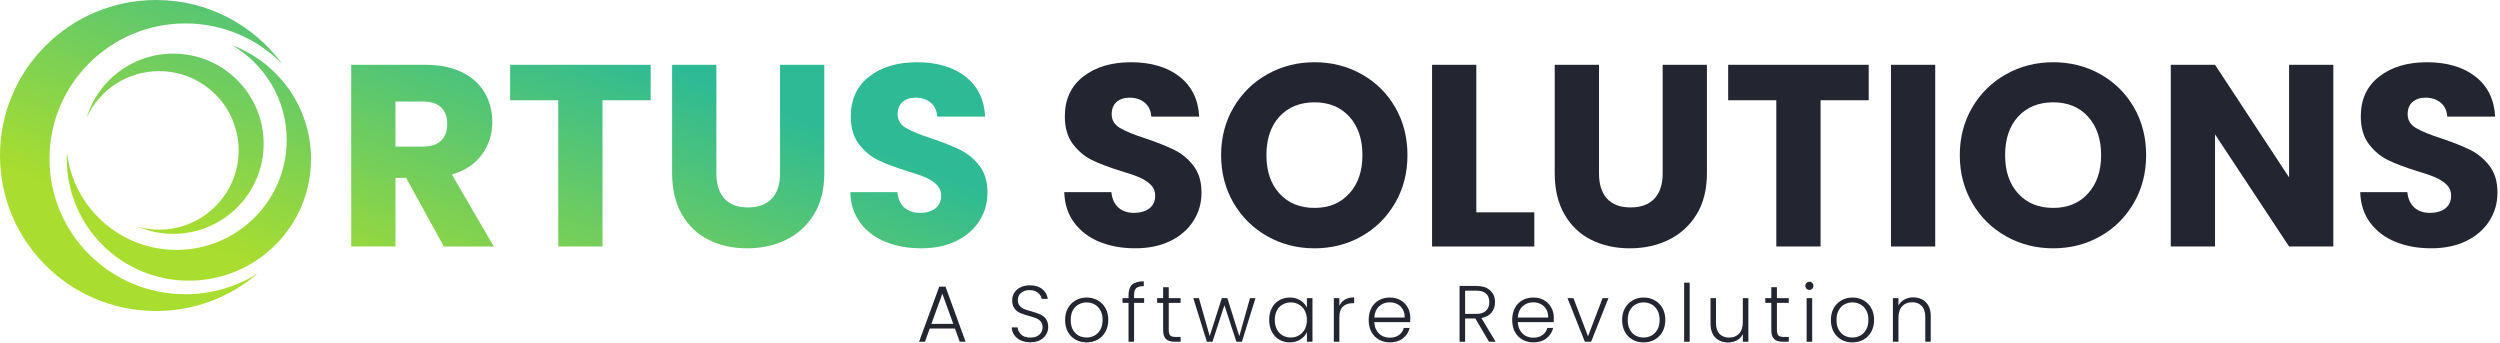
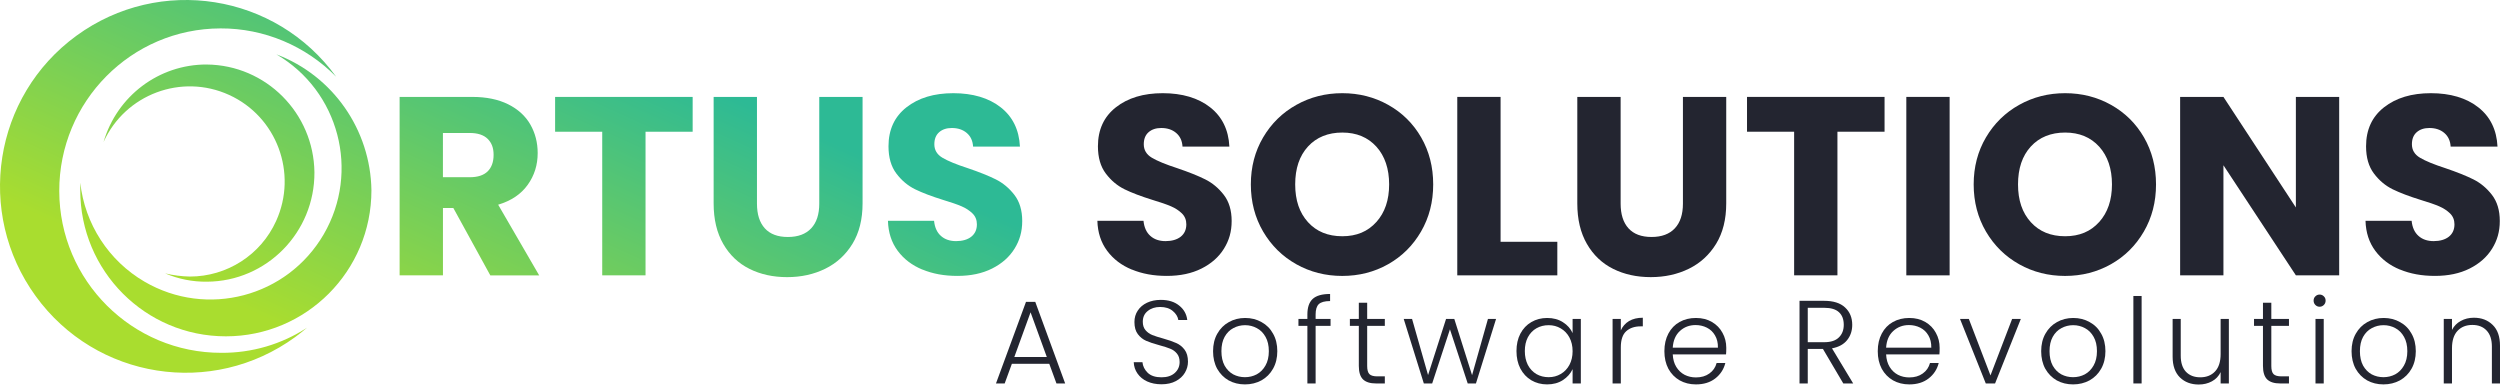
- <svg xmlns="http://www.w3.org/2000/svg" width="730" height="100" viewBox="0 0 730 100" fill="none">
-   <path d="M54.127 85.915C32.213 85.915 14.449 68.216 14.449 46.38C14.449 24.545 32.213 6.845 54.127 6.845C65.18 6.845 75.171 11.35 82.366 18.618C74.078 7.335 60.69 0 45.578 0C20.406 0 0 20.328 0 45.408C0 70.488 20.406 90.816 45.573 90.816C56.928 90.816 67.307 86.667 75.293 79.817C69.163 83.679 61.91 85.92 54.127 85.92" fill="url(#paint0_linear_751_3086)" />
-   <path d="M67.768 13.198C77.307 18.765 83.721 29.079 83.721 40.888C83.721 58.601 69.308 72.957 51.535 72.962C34.995 72.962 21.377 60.532 19.562 44.538C19.53 45.168 19.508 45.798 19.508 46.433C19.508 66.054 35.474 81.958 55.162 81.958C74.85 81.958 90.817 66.049 90.817 46.433C90.817 31.235 81.237 18.274 67.768 13.198Z" fill="url(#paint1_linear_751_3086)" />
-   <path d="M50.578 15.655C38.614 15.655 28.51 23.585 25.262 34.457C28.889 26.393 37.015 20.776 46.459 20.776C59.286 20.776 69.683 31.136 69.683 43.917C69.683 56.698 59.286 67.058 46.459 67.058C44.363 67.058 42.331 66.774 40.398 66.257C43.528 67.562 46.969 68.282 50.578 68.286C65.167 68.286 76.987 56.5 76.987 41.968C76.987 27.432 65.162 15.655 50.578 15.655Z" fill="url(#paint2_linear_751_3086)" />
-   <path d="M129.611 71.972L118.578 51.942H115.482V71.972H102.551V18.922H124.246C128.429 18.922 131.992 19.655 134.942 21.113C137.892 22.579 140.092 24.58 141.558 27.125C143.016 29.67 143.749 32.508 143.749 35.63C143.749 39.158 142.757 42.307 140.765 45.076C138.772 47.845 135.839 49.812 131.957 50.967L144.198 71.981H129.611V71.972ZM115.473 42.798H123.487C125.859 42.798 127.627 42.221 128.818 41.065C129.999 39.909 130.595 38.27 130.595 36.148C130.595 34.026 129.999 32.542 128.818 31.386C127.636 30.23 125.859 29.644 123.487 29.644H115.473V42.798Z" fill="url(#paint3_linear_751_3086)" />
-   <path d="M189.994 18.922V29.273H175.933V71.972H163.011V29.273H148.951V18.922H189.994Z" fill="url(#paint4_linear_751_3086)" />
-   <path d="M209.187 18.922V50.666C209.187 53.84 209.972 56.281 211.533 57.998C213.095 59.714 215.389 60.568 218.408 60.568C221.427 60.568 223.748 59.714 225.361 57.998C226.974 56.281 227.776 53.84 227.776 50.666V18.922H240.698V50.588C240.698 55.324 239.689 59.326 237.679 62.604C235.661 65.882 232.952 68.349 229.553 70.014C226.155 71.679 222.359 72.507 218.175 72.507C213.992 72.507 210.248 71.687 206.953 70.048C203.649 68.409 201.044 65.942 199.129 62.639C197.214 59.335 196.256 55.324 196.256 50.579V18.922H209.187Z" fill="url(#paint5_linear_751_3086)" />
-   <path d="M258.546 70.618C255.475 69.358 253.016 67.495 251.179 65.028C249.342 62.561 248.367 59.585 248.272 56.108H262.031C262.229 58.075 262.91 59.576 264.075 60.603C265.231 61.638 266.749 62.155 268.612 62.155C270.475 62.155 272.037 61.715 273.15 60.836C274.254 59.956 274.814 58.731 274.814 57.169C274.814 55.858 274.374 54.78 273.495 53.917C272.615 53.063 271.528 52.356 270.243 51.804C268.957 51.252 267.129 50.622 264.765 49.915C261.34 48.854 258.546 47.802 256.372 46.741C254.207 45.68 252.343 44.118 250.782 42.057C249.221 39.995 248.436 37.295 248.436 33.965C248.436 29.031 250.221 25.158 253.801 22.363C257.381 19.569 262.039 18.171 267.784 18.171C273.529 18.171 278.342 19.569 281.914 22.363C285.494 25.158 287.409 29.049 287.659 34.043H273.676C273.572 32.326 272.943 30.981 271.787 29.997C270.631 29.014 269.138 28.522 267.327 28.522C265.766 28.522 264.506 28.936 263.549 29.773C262.591 30.61 262.117 31.8 262.117 33.362C262.117 35.078 262.919 36.407 264.532 37.364C266.145 38.322 268.664 39.357 272.089 40.461C275.513 41.617 278.299 42.73 280.439 43.791C282.578 44.852 284.433 46.387 285.994 48.397C287.555 50.415 288.34 53.003 288.34 56.178C288.34 59.352 287.572 61.948 286.037 64.415C284.502 66.882 282.267 68.849 279.352 70.307C276.427 71.773 272.977 72.498 269 72.498C265.024 72.498 261.642 71.868 258.571 70.609L258.546 70.618Z" fill="url(#paint6_linear_751_3086)" />
-   <path d="M321.042 70.618C317.971 69.359 315.512 67.496 313.675 65.029C311.838 62.562 310.863 59.586 310.768 56.109H324.527C324.725 58.076 325.407 59.577 326.571 60.604C327.727 61.639 329.245 62.156 331.108 62.156C332.972 62.156 334.533 61.716 335.646 60.837C336.75 59.957 337.311 58.732 337.311 57.17C337.311 55.859 336.871 54.781 335.991 53.918C335.111 53.064 334.024 52.357 332.739 51.805C331.453 51.253 329.625 50.623 327.261 49.916C323.837 48.855 321.042 47.803 318.868 46.742C316.703 45.681 314.84 44.119 313.278 42.057C311.717 39.996 310.932 37.296 310.932 33.966C310.932 29.032 312.718 25.159 316.297 22.364C319.877 19.569 324.535 18.172 330.28 18.172C336.025 18.172 340.839 19.569 344.41 22.364C347.99 25.159 349.905 29.049 350.155 34.044H336.172C336.068 32.327 335.439 30.982 334.283 29.998C333.127 29.015 331.635 28.523 329.823 28.523C328.262 28.523 327.002 28.937 326.045 29.774C325.087 30.611 324.613 31.801 324.613 33.362C324.613 35.079 325.415 36.407 327.028 37.365C328.641 38.322 331.16 39.358 334.585 40.462C338.009 41.618 340.796 42.73 342.935 43.791C345.074 44.852 346.929 46.388 348.49 48.398C350.051 50.416 350.836 53.004 350.836 56.178C350.836 59.353 350.069 61.949 348.533 64.416C346.998 66.883 344.764 68.85 341.848 70.308C338.924 71.774 335.473 72.499 331.497 72.499C327.52 72.499 324.139 71.869 321.068 70.61L321.042 70.618Z" fill="#232530" />
-   <path d="M370.133 69.031C365.975 66.711 362.68 63.476 360.23 59.318C357.789 55.16 356.564 50.485 356.564 45.301C356.564 40.117 357.789 35.45 360.23 31.318C362.671 27.186 365.975 23.96 370.133 21.648C374.291 19.328 378.863 18.172 383.849 18.172C388.834 18.172 393.406 19.328 397.564 21.648C401.722 23.969 405 27.195 407.389 31.318C409.779 35.45 410.978 40.108 410.978 45.301C410.978 50.494 409.77 55.16 407.346 59.318C404.922 63.476 401.653 66.711 397.521 69.031C393.389 71.352 388.826 72.508 383.84 72.508C378.854 72.508 374.282 71.352 370.124 69.031H370.133ZM394.019 56.48C396.563 53.66 397.832 49.933 397.832 45.292C397.832 40.651 396.555 36.865 394.019 34.07C391.474 31.275 388.084 29.878 383.849 29.878C379.613 29.878 376.154 31.266 373.609 34.035C371.065 36.804 369.797 40.565 369.797 45.292C369.797 50.019 371.065 53.72 373.609 56.515C376.154 59.31 379.57 60.707 383.849 60.707C388.127 60.707 391.465 59.301 394.019 56.472V56.48Z" fill="#232530" />
-   <path d="M431.085 62.001H448.018V71.981H418.163V18.922H431.085V62.001Z" fill="#232530" />
-   <path d="M466.909 18.922V50.666C466.909 53.84 467.694 56.281 469.256 57.998C470.817 59.715 473.111 60.569 476.131 60.569C479.15 60.569 481.47 59.715 483.083 57.998C484.696 56.281 485.499 53.84 485.499 50.666V18.922H498.42V50.588C498.42 55.324 497.411 59.326 495.401 62.604C493.383 65.882 490.674 68.349 487.276 70.014C483.877 71.679 480.081 72.507 475.898 72.507C471.714 72.507 467.97 71.688 464.675 70.049C461.371 68.41 458.766 65.943 456.851 62.639C454.936 59.335 453.979 55.324 453.979 50.58V18.922H466.901H466.909Z" fill="#232530" />
-   <path d="M545.666 18.922V29.273H531.605V71.972H518.683V29.273H504.623V18.922H545.666Z" fill="#232530" />
-   <path d="M565.083 18.922V71.981H552.161V18.922H565.083Z" fill="#232530" />
-   <path d="M585.829 69.031C581.671 66.711 578.376 63.476 575.926 59.318C573.485 55.16 572.26 50.485 572.26 45.301C572.26 40.117 573.485 35.45 575.926 31.318C578.367 27.186 581.671 23.96 585.829 21.648C589.987 19.328 594.559 18.172 599.544 18.172C604.53 18.172 609.102 19.328 613.26 21.648C617.418 23.969 620.696 27.195 623.085 31.318C625.474 35.45 626.673 40.108 626.673 45.301C626.673 50.494 625.466 55.16 623.042 59.318C620.618 63.476 617.349 66.711 613.217 69.031C609.085 71.352 604.522 72.508 599.536 72.508C594.55 72.508 589.978 71.352 585.82 69.031H585.829ZM609.715 56.48C612.259 53.66 613.527 49.933 613.527 45.292C613.527 40.651 612.251 36.865 609.715 34.07C607.17 31.275 603.78 29.878 599.544 29.878C595.309 29.878 591.85 31.266 589.305 34.035C586.761 36.804 585.492 40.565 585.492 45.292C585.492 50.019 586.761 53.72 589.305 56.515C591.85 59.31 595.266 60.707 599.544 60.707C603.823 60.707 607.161 59.301 609.715 56.472V56.48Z" fill="#232530" />
-   <path d="M681.329 71.972H668.407L646.79 39.245V71.972H633.868V18.922H646.79L668.407 51.796V18.922H681.329V71.981V71.972Z" fill="#232530" />
-   <path d="M699.46 70.618C696.39 69.359 693.931 67.496 692.094 65.029C690.256 62.562 689.282 59.586 689.187 56.109H702.945C703.144 58.076 703.825 59.577 704.99 60.604C706.146 61.639 707.664 62.156 709.527 62.156C711.39 62.156 712.952 61.716 714.064 60.837C715.169 59.957 715.729 58.732 715.729 57.17C715.729 55.859 715.289 54.781 714.41 53.918C713.53 53.064 712.443 52.357 711.157 51.805C709.872 51.253 708.043 50.623 705.68 49.916C702.255 48.855 699.46 47.803 697.287 46.742C695.122 45.681 693.258 44.119 691.697 42.057C690.136 39.996 689.351 37.296 689.351 33.966C689.351 29.032 691.136 25.159 694.716 22.364C698.296 19.569 702.954 18.172 708.699 18.172C714.444 18.172 719.257 19.569 722.829 22.364C726.408 25.159 728.323 29.049 728.574 34.044H714.591C714.487 32.327 713.857 30.982 712.702 29.998C711.546 29.015 710.053 28.523 708.242 28.523C706.68 28.523 705.421 28.937 704.464 29.774C703.506 30.611 703.032 31.801 703.032 33.362C703.032 35.079 703.834 36.407 705.447 37.365C707.06 38.322 709.579 39.358 713.003 40.462C716.428 41.618 719.214 42.73 721.354 43.791C723.493 44.852 725.347 46.388 726.909 48.398C728.47 50.416 729.255 53.004 729.255 56.178C729.255 59.353 728.487 61.949 726.952 64.416C725.416 66.883 723.182 68.85 720.267 70.308C717.342 71.774 713.892 72.499 709.915 72.499C705.939 72.499 702.557 71.869 699.486 70.61L699.46 70.618Z" fill="#232530" />
-   <path d="M278.836 95.922H271.487L270.078 99.792H268.367L274.261 83.706H276.086L281.956 99.792H280.246L278.836 95.922ZM278.351 94.57L275.162 85.758L271.973 94.57H278.351Z" fill="#232530" />
-   <path d="M300.878 99.955C299.815 99.955 298.875 99.769 298.058 99.395C297.257 99.022 296.625 98.502 296.163 97.834C295.701 97.165 295.455 96.419 295.424 95.596H297.134C297.211 96.388 297.558 97.088 298.174 97.694C298.79 98.284 299.691 98.58 300.878 98.58C301.972 98.58 302.834 98.3 303.466 97.74C304.113 97.165 304.437 96.443 304.437 95.572C304.437 94.873 304.26 94.314 303.905 93.894C303.551 93.459 303.112 93.14 302.588 92.938C302.064 92.721 301.34 92.487 300.416 92.239C299.337 91.943 298.482 91.656 297.85 91.376C297.219 91.096 296.679 90.661 296.233 90.071C295.786 89.48 295.562 88.68 295.562 87.669C295.562 86.83 295.778 86.084 296.21 85.431C296.641 84.763 297.249 84.243 298.035 83.87C298.821 83.497 299.722 83.31 300.739 83.31C302.234 83.31 303.435 83.683 304.344 84.429C305.269 85.16 305.8 86.108 305.939 87.273H304.183C304.075 86.605 303.713 86.014 303.096 85.501C302.48 84.973 301.648 84.709 300.6 84.709C299.63 84.709 298.821 84.973 298.174 85.501C297.527 86.014 297.203 86.722 297.203 87.623C297.203 88.307 297.38 88.858 297.735 89.278C298.089 89.698 298.528 90.016 299.052 90.234C299.591 90.451 300.315 90.684 301.224 90.933C302.272 91.228 303.119 91.524 303.767 91.819C304.414 92.099 304.961 92.534 305.407 93.124C305.854 93.715 306.078 94.508 306.078 95.502C306.078 96.264 305.877 96.987 305.477 97.67C305.076 98.354 304.483 98.906 303.697 99.326C302.911 99.745 301.972 99.955 300.878 99.955Z" fill="#232530" />
-   <path d="M317.269 99.978C316.083 99.978 315.012 99.714 314.057 99.186C313.117 98.642 312.37 97.88 311.815 96.901C311.276 95.906 311.006 94.749 311.006 93.428C311.006 92.107 311.283 90.957 311.838 89.977C312.393 88.983 313.148 88.221 314.103 87.693C315.058 87.149 316.129 86.877 317.315 86.877C318.502 86.877 319.572 87.149 320.527 87.693C321.498 88.221 322.253 88.983 322.792 89.977C323.347 90.957 323.624 92.107 323.624 93.428C323.624 94.733 323.347 95.883 322.792 96.878C322.238 97.872 321.475 98.642 320.504 99.186C319.534 99.714 318.455 99.978 317.269 99.978ZM317.269 98.556C318.101 98.556 318.871 98.37 319.58 97.997C320.289 97.608 320.859 97.033 321.29 96.272C321.737 95.495 321.96 94.547 321.96 93.428C321.96 92.309 321.745 91.368 321.313 90.607C320.882 89.83 320.312 89.255 319.603 88.882C318.894 88.493 318.124 88.299 317.292 88.299C316.46 88.299 315.69 88.493 314.981 88.882C314.272 89.255 313.702 89.83 313.271 90.607C312.855 91.368 312.647 92.309 312.647 93.428C312.647 94.547 312.855 95.495 313.271 96.272C313.702 97.033 314.265 97.608 314.958 97.997C315.667 98.37 316.437 98.556 317.269 98.556Z" fill="#232530" />
-   <path d="M334.084 88.439H331.149V99.792H329.531V88.439H327.775V87.063H329.531V86.177C329.531 84.794 329.878 83.776 330.571 83.124C331.28 82.471 332.42 82.144 333.991 82.144V83.543C332.944 83.543 332.204 83.745 331.773 84.149C331.357 84.553 331.149 85.23 331.149 86.177V87.063H334.084V88.439Z" fill="#232530" />
-   <path d="M341.276 88.439V96.342C341.276 97.119 341.422 97.655 341.715 97.95C342.007 98.245 342.524 98.393 343.263 98.393H344.742V99.792H343.009C341.869 99.792 341.021 99.528 340.467 98.999C339.912 98.455 339.635 97.569 339.635 96.342V88.439H337.878V87.063H339.635V83.87H341.276V87.063H344.742V88.439H341.276Z" fill="#232530" />
-   <path d="M366.592 87.063L362.64 99.792H361.022L357.532 89.115L354.043 99.792H352.402L348.45 87.063H350.091L353.234 98.137L356.77 87.063H358.387L361.877 98.16L364.997 87.063H366.592Z" fill="#232530" />
-   <path d="M370.6 93.404C370.6 92.099 370.854 90.957 371.362 89.977C371.886 88.983 372.602 88.221 373.511 87.693C374.436 87.149 375.476 86.877 376.631 86.877C377.833 86.877 378.865 87.157 379.728 87.716C380.606 88.276 381.238 88.99 381.623 89.861V87.063H383.241V99.792H381.623V96.971C381.222 97.841 380.583 98.564 379.705 99.139C378.842 99.699 377.81 99.978 376.608 99.978C375.468 99.978 374.436 99.706 373.511 99.162C372.602 98.618 371.886 97.849 371.362 96.855C370.854 95.86 370.6 94.71 370.6 93.404ZM381.623 93.428C381.623 92.402 381.415 91.501 380.999 90.723C380.583 89.946 380.013 89.348 379.289 88.928C378.58 88.509 377.794 88.299 376.932 88.299C376.038 88.299 375.237 88.501 374.528 88.905C373.82 89.309 373.257 89.9 372.841 90.677C372.441 91.438 372.24 92.347 372.24 93.404C372.24 94.446 372.441 95.362 372.841 96.155C373.257 96.932 373.82 97.531 374.528 97.95C375.237 98.354 376.038 98.556 376.932 98.556C377.794 98.556 378.58 98.347 379.289 97.927C380.013 97.507 380.583 96.909 380.999 96.132C381.415 95.355 381.623 94.453 381.623 93.428Z" fill="#232530" />
-   <path d="M391.094 89.325C391.448 88.532 391.987 87.918 392.711 87.483C393.451 87.048 394.352 86.83 395.415 86.83V88.532H394.976C393.805 88.532 392.865 88.851 392.157 89.488C391.448 90.125 391.094 91.19 391.094 92.682V99.792H389.476V87.063H391.094V89.325Z" fill="#232530" />
-   <path d="M411.807 92.775C411.807 93.334 411.792 93.762 411.761 94.057H401.292C401.338 95.021 401.57 95.844 401.986 96.528C402.402 97.212 402.948 97.733 403.626 98.09C404.304 98.432 405.044 98.603 405.845 98.603C406.893 98.603 407.771 98.347 408.48 97.834C409.204 97.321 409.681 96.629 409.912 95.759H411.622C411.314 97.002 410.652 98.02 409.635 98.813C408.634 99.59 407.37 99.978 405.845 99.978C404.659 99.978 403.596 99.714 402.656 99.186C401.716 98.642 400.976 97.88 400.437 96.901C399.913 95.906 399.651 94.749 399.651 93.428C399.651 92.107 399.913 90.949 400.437 89.954C400.961 88.959 401.693 88.198 402.633 87.669C403.572 87.141 404.643 86.877 405.845 86.877C407.047 86.877 408.094 87.141 408.988 87.669C409.897 88.198 410.59 88.913 411.068 89.814C411.561 90.7 411.807 91.687 411.807 92.775ZM410.167 92.728C410.182 91.78 409.989 90.972 409.589 90.304C409.204 89.635 408.672 89.13 407.994 88.788C407.316 88.447 406.577 88.276 405.776 88.276C404.574 88.276 403.549 88.664 402.702 89.441C401.855 90.218 401.385 91.314 401.292 92.728H410.167Z" fill="#232530" />
-   <path d="M434.79 99.792L430.792 92.985H427.811V99.792H426.193V83.497H431.046C432.849 83.497 434.212 83.932 435.137 84.802C436.076 85.672 436.546 86.815 436.546 88.229C436.546 89.41 436.207 90.42 435.53 91.26C434.867 92.083 433.881 92.619 432.571 92.868L436.731 99.792H434.79ZM427.811 91.656H431.069C432.333 91.656 433.28 91.345 433.912 90.723C434.559 90.102 434.882 89.27 434.882 88.229C434.882 87.157 434.574 86.333 433.958 85.758C433.342 85.167 432.371 84.872 431.046 84.872H427.811V91.656Z" fill="#232530" />
-   <path d="M453.715 92.775C453.715 93.334 453.7 93.762 453.669 94.057H443.2C443.246 95.021 443.477 95.844 443.893 96.528C444.309 97.212 444.856 97.733 445.534 98.09C446.212 98.432 446.952 98.603 447.753 98.603C448.8 98.603 449.679 98.347 450.387 97.834C451.111 97.321 451.589 96.629 451.82 95.759H453.53C453.222 97.002 452.56 98.02 451.543 98.813C450.541 99.59 449.278 99.978 447.753 99.978C446.566 99.978 445.503 99.714 444.564 99.186C443.624 98.642 442.884 97.88 442.345 96.901C441.821 95.906 441.559 94.749 441.559 93.428C441.559 92.107 441.821 90.949 442.345 89.954C442.869 88.959 443.601 88.198 444.54 87.669C445.48 87.141 446.551 86.877 447.753 86.877C448.955 86.877 450.002 87.141 450.896 87.669C451.805 88.198 452.498 88.913 452.976 89.814C453.469 90.7 453.715 91.687 453.715 92.775ZM452.074 92.728C452.09 91.78 451.897 90.972 451.497 90.304C451.111 89.635 450.58 89.13 449.902 88.788C449.224 88.447 448.485 88.276 447.683 88.276C446.482 88.276 445.457 88.664 444.61 89.441C443.762 90.218 443.293 91.314 443.2 92.728H452.074Z" fill="#232530" />
-   <path d="M463.7 98.207L467.953 87.063H469.663L464.602 99.792H462.776L457.715 87.063H459.448L463.7 98.207Z" fill="#232530" />
-   <path d="M479.921 99.978C478.734 99.978 477.664 99.714 476.709 99.186C475.769 98.642 475.021 97.88 474.467 96.901C473.928 95.906 473.658 94.749 473.658 93.428C473.658 92.107 473.935 90.957 474.49 89.977C475.045 88.983 475.8 88.221 476.755 87.693C477.71 87.149 478.781 86.877 479.967 86.877C481.153 86.877 482.224 87.149 483.179 87.693C484.15 88.221 484.905 88.983 485.444 89.977C485.999 90.957 486.276 92.107 486.276 93.428C486.276 94.733 485.999 95.883 485.444 96.878C484.889 97.872 484.127 98.642 483.156 99.186C482.186 99.714 481.107 99.978 479.921 99.978ZM479.921 98.556C480.753 98.556 481.523 98.37 482.232 97.997C482.941 97.608 483.511 97.033 483.942 96.272C484.389 95.495 484.612 94.547 484.612 93.428C484.612 92.309 484.396 91.368 483.965 90.607C483.534 89.83 482.964 89.255 482.255 88.882C481.546 88.493 480.776 88.299 479.944 88.299C479.112 88.299 478.342 88.493 477.633 88.882C476.924 89.255 476.354 89.83 475.923 90.607C475.507 91.368 475.299 92.309 475.299 93.428C475.299 94.547 475.507 95.495 475.923 96.272C476.354 97.033 476.916 97.608 477.61 97.997C478.319 98.37 479.089 98.556 479.921 98.556Z" fill="#232530" />
-   <path d="M493.385 82.541V99.792H491.767V82.541H493.385Z" fill="#232530" />
-   <path d="M510.521 87.063V99.792H508.904V97.554C508.534 98.347 507.964 98.953 507.193 99.372C506.423 99.792 505.56 100.002 504.605 100.002C503.095 100.002 501.863 99.535 500.907 98.603C499.952 97.655 499.475 96.287 499.475 94.5V87.063H501.069V94.314C501.069 95.697 501.408 96.754 502.086 97.484C502.779 98.214 503.719 98.58 504.906 98.58C506.123 98.58 507.093 98.191 507.817 97.414C508.542 96.637 508.904 95.495 508.904 93.987V87.063H510.521Z" fill="#232530" />
-   <path d="M518.86 88.439V96.342C518.86 97.119 519.006 97.655 519.299 97.95C519.592 98.245 520.108 98.393 520.847 98.393H522.326V99.792H520.593C519.453 99.792 518.606 99.528 518.051 98.999C517.496 98.455 517.219 97.569 517.219 96.342V88.439H515.463V87.063H517.219V83.87H518.86V87.063H522.326V88.439H518.86Z" fill="#232530" />
-   <path d="M528.345 84.662C528.022 84.662 527.744 84.546 527.513 84.313C527.282 84.079 527.167 83.792 527.167 83.45C527.167 83.108 527.282 82.828 527.513 82.611C527.744 82.378 528.022 82.261 528.345 82.261C528.669 82.261 528.946 82.378 529.177 82.611C529.408 82.828 529.524 83.108 529.524 83.45C529.524 83.792 529.408 84.079 529.177 84.313C528.946 84.546 528.669 84.662 528.345 84.662ZM529.154 87.063V99.792H527.536V87.063H529.154Z" fill="#232530" />
-   <path d="M540.883 99.978C539.696 99.978 538.626 99.714 537.67 99.186C536.731 98.642 535.983 97.88 535.429 96.901C534.89 95.906 534.62 94.749 534.62 93.428C534.62 92.107 534.897 90.957 535.452 89.977C536.006 88.983 536.761 88.221 537.717 87.693C538.672 87.149 539.743 86.877 540.929 86.877C542.115 86.877 543.186 87.149 544.141 87.693C545.112 88.221 545.867 88.983 546.406 89.977C546.961 90.957 547.238 92.107 547.238 93.428C547.238 94.733 546.961 95.883 546.406 96.878C545.851 97.872 545.089 98.642 544.118 99.186C543.148 99.714 542.069 99.978 540.883 99.978ZM540.883 98.556C541.715 98.556 542.485 98.37 543.194 97.997C543.902 97.608 544.473 97.033 544.904 96.272C545.351 95.495 545.574 94.547 545.574 93.428C545.574 92.309 545.358 91.368 544.927 90.607C544.496 89.83 543.926 89.255 543.217 88.882C542.508 88.493 541.738 88.299 540.906 88.299C540.074 88.299 539.304 88.493 538.595 88.882C537.886 89.255 537.316 89.83 536.885 90.607C536.469 91.368 536.261 92.309 536.261 93.428C536.261 94.547 536.469 95.495 536.885 96.272C537.316 97.033 537.878 97.608 538.572 97.997C539.28 98.37 540.051 98.556 540.883 98.556Z" fill="#232530" />
-   <path d="M558.645 86.83C560.155 86.83 561.388 87.304 562.343 88.252C563.298 89.185 563.776 90.545 563.776 92.332V99.792H562.181V92.518C562.181 91.135 561.834 90.078 561.141 89.348C560.463 88.618 559.531 88.252 558.345 88.252C557.128 88.252 556.157 88.641 555.433 89.418C554.709 90.195 554.347 91.337 554.347 92.845V99.792H552.729V87.063H554.347V89.231C554.747 88.454 555.325 87.864 556.08 87.46C556.835 87.04 557.69 86.83 558.645 86.83Z" fill="#232530" />
+ <svg xmlns="http://www.w3.org/2000/svg" width="730" height="113" viewBox="0 0 730 113" fill="none">
+   <path d="M330.488 78.716C327.483 77.479 325.078 75.65 323.28 73.227C321.482 70.804 320.528 67.881 320.435 64.467H333.899C334.093 66.399 334.76 67.873 335.899 68.881C337.03 69.897 338.516 70.406 340.339 70.406C342.162 70.406 343.69 69.974 344.779 69.11C345.859 68.246 346.408 67.043 346.408 65.509C346.408 64.222 345.978 63.163 345.117 62.316C344.256 61.477 343.192 60.782 341.934 60.24C340.677 59.698 338.887 59.08 336.574 58.385C333.223 57.343 330.488 56.31 328.361 55.268C326.243 54.226 324.419 52.692 322.892 50.668C321.364 48.643 320.596 45.992 320.596 42.722C320.596 37.876 322.343 34.073 325.846 31.328C329.349 28.583 333.907 27.211 339.529 27.211C345.15 27.211 349.86 28.583 353.355 31.328C356.858 34.073 358.732 37.893 358.977 42.798H345.294C345.193 41.112 344.576 39.791 343.445 38.825C342.314 37.859 340.854 37.376 339.081 37.376C337.554 37.376 336.321 37.783 335.384 38.605C334.447 39.426 333.983 40.596 333.983 42.129C333.983 43.815 334.768 45.119 336.346 46.059C337.925 47 340.39 48.016 343.741 49.101C347.092 50.236 349.818 51.328 351.912 52.37C354.005 53.413 355.82 54.92 357.347 56.894C358.875 58.876 359.643 61.418 359.643 64.535C359.643 67.653 358.892 70.203 357.39 72.625C355.887 75.048 353.701 76.98 350.848 78.411C347.986 79.851 344.61 80.563 340.719 80.563C336.828 80.563 333.519 79.944 330.514 78.708L330.488 78.716Z" fill="#232530" />
+   <path d="M378.525 77.157C374.457 74.879 371.232 71.702 368.835 67.619C366.446 63.536 365.248 58.944 365.248 53.853C365.248 48.762 366.446 44.179 368.835 40.121C371.224 36.063 374.457 32.895 378.525 30.625C382.594 28.346 387.068 27.211 391.946 27.211C396.825 27.211 401.299 28.346 405.368 30.625C409.436 32.904 412.644 36.072 414.982 40.121C417.32 44.179 418.493 48.753 418.493 53.853C418.493 58.953 417.311 63.536 414.94 67.619C412.568 71.702 409.369 74.879 405.325 77.157C401.282 79.436 396.817 80.571 391.938 80.571C387.059 80.571 382.585 79.436 378.517 77.157H378.525ZM401.898 64.832C404.388 62.062 405.629 58.402 405.629 53.844C405.629 49.287 404.38 45.568 401.898 42.823C399.408 40.079 396.091 38.706 391.946 38.706C387.802 38.706 384.417 40.07 381.927 42.789C379.437 45.509 378.196 49.202 378.196 53.844C378.196 58.487 379.437 62.121 381.927 64.866C384.417 67.61 387.76 68.983 391.946 68.983C396.133 68.983 399.4 67.602 401.898 64.823V64.832Z" fill="#232530" />
+   <path d="M438.169 70.602H454.739V80.403H425.525V28.297H438.169V70.602Z" fill="#232530" />
+   <path d="M473.224 28.297V59.471C473.224 62.588 473.993 64.986 475.52 66.672C477.048 68.357 479.294 69.196 482.248 69.196C485.202 69.196 487.473 68.357 489.051 66.672C490.63 64.986 491.415 62.588 491.415 59.471V28.297H504.059V59.395C504.059 64.046 503.072 67.976 501.105 71.195C499.13 74.414 496.479 76.837 493.154 78.472C489.828 80.107 486.114 80.92 482.02 80.92C477.926 80.92 474.263 80.115 471.038 78.506C467.805 76.896 465.256 74.474 463.382 71.229C461.508 67.985 460.572 64.046 460.572 59.386V28.297H473.216H473.224Z" fill="#232530" />
+   <path d="M550.29 28.297V38.462H536.531V80.395H523.887V38.462H510.128V28.297H550.29Z" fill="#232530" />
+   <path d="M569.291 28.297V80.403H556.646V28.297H569.291Z" fill="#232530" />
+   <path d="M589.591 77.157C585.522 74.879 582.298 71.702 579.901 67.619C577.512 63.536 576.313 58.944 576.313 53.853C576.313 48.762 577.512 44.179 579.901 40.121C582.289 36.063 585.522 32.895 589.591 30.625C593.659 28.346 598.133 27.211 603.012 27.211C607.891 27.211 612.364 28.346 616.433 30.625C620.501 32.904 623.709 36.072 626.047 40.121C628.385 44.179 629.559 48.753 629.559 53.853C629.559 58.953 628.377 63.536 626.005 67.619C623.633 71.702 620.434 74.879 616.391 77.157C612.348 79.436 607.882 80.571 603.003 80.571C598.125 80.571 593.651 79.436 589.582 77.157H589.591ZM612.964 64.832C615.454 62.062 616.695 58.402 616.695 53.844C616.695 49.287 615.445 45.568 612.964 42.823C610.474 40.079 607.156 38.706 603.012 38.706C598.867 38.706 595.483 40.07 592.993 42.789C590.502 45.509 589.262 49.202 589.262 53.844C589.262 58.487 590.502 62.121 592.993 64.866C595.483 67.61 598.825 68.983 603.012 68.983C607.199 68.983 610.465 67.602 612.964 64.823V64.832Z" fill="#232530" />
+   <path d="M683.04 80.395H670.396L649.243 48.255V80.395H636.598V28.297H649.243L670.396 60.581V28.297H683.04V80.403V80.395Z" fill="#232530" />
+   <path d="M700.783 78.716C697.778 77.479 695.372 75.65 693.575 73.227C691.777 70.804 690.823 67.881 690.73 64.467H704.193C704.387 66.399 705.054 67.873 706.194 68.881C707.325 69.897 708.81 70.406 710.634 70.406C712.457 70.406 713.985 69.974 715.074 69.11C716.154 68.246 716.703 67.043 716.703 65.509C716.703 64.222 716.272 63.163 715.411 62.316C714.55 61.477 713.487 60.782 712.229 60.24C710.971 59.698 709.182 59.08 706.869 58.385C703.518 57.343 700.783 56.31 698.656 55.268C696.537 54.226 694.714 52.692 693.186 50.668C691.658 48.643 690.89 45.992 690.89 42.722C690.89 37.876 692.638 34.073 696.141 31.328C699.644 28.583 704.202 27.211 709.823 27.211C715.445 27.211 720.155 28.583 723.65 31.328C727.153 34.073 729.026 37.893 729.271 42.798H715.589C715.487 41.112 714.871 39.791 713.74 38.825C712.609 37.859 711.149 37.376 709.376 37.376C707.848 37.376 706.616 37.783 705.679 38.605C704.742 39.426 704.278 40.596 704.278 42.129C704.278 43.815 705.063 45.119 706.641 46.059C708.22 47 710.684 48.016 714.035 49.101C717.386 50.236 720.113 51.328 722.206 52.37C724.3 53.413 726.114 54.92 727.642 56.894C729.17 58.876 729.938 61.418 729.938 64.535C729.938 67.653 729.187 70.203 727.684 72.625C726.182 75.048 723.996 76.98 721.143 78.411C718.281 79.851 714.905 80.563 711.014 80.563C707.122 80.563 703.813 79.944 700.808 78.708L700.783 78.716Z" fill="#232530" />
+   <path d="M143.167 80.398L132.371 60.728H129.341V80.398H116.688V28.3H137.917C142.011 28.3 145.497 29.02 148.384 30.452C151.271 31.892 153.423 33.857 154.858 36.356C156.284 38.855 157.002 41.642 157.002 44.709C157.002 48.174 156.031 51.266 154.081 53.985C152.131 56.704 149.262 58.636 145.463 59.771L157.441 80.407H143.167V80.398ZM129.333 51.749H137.174C139.495 51.749 141.226 51.181 142.391 50.046C143.547 48.911 144.129 47.301 144.129 45.217C144.129 43.133 143.547 41.676 142.391 40.541C141.234 39.406 139.495 38.83 137.174 38.83H129.333V51.749Z" fill="url(#paint0_linear_835_578)" />
+   <path d="M202.254 28.3V38.466H188.495V80.398H175.85V38.466H162.092V28.3H202.254Z" fill="url(#paint1_linear_835_578)" />
+   <path d="M221.035 28.3V59.474C221.035 62.592 221.803 64.989 223.331 66.675C224.859 68.361 227.104 69.199 230.058 69.199C233.012 69.199 235.283 68.361 236.862 66.675C238.44 64.989 239.225 62.592 239.225 59.474V28.3H251.87V59.398C251.87 64.049 250.882 67.98 248.915 71.199C246.94 74.418 244.29 76.841 240.964 78.475C237.638 80.11 233.924 80.924 229.83 80.924C225.736 80.924 222.073 80.119 218.849 78.509C215.616 76.9 213.067 74.477 211.193 71.233C209.319 67.988 208.382 64.049 208.382 59.39V28.3H221.035Z" fill="url(#paint2_linear_835_578)" />
+   <path d="M269.334 78.717C266.329 77.48 263.923 75.65 262.125 73.228C260.327 70.805 259.373 67.882 259.281 64.468H272.744C272.938 66.4 273.605 67.874 274.744 68.882C275.875 69.898 277.361 70.407 279.184 70.407C281.008 70.407 282.535 69.975 283.624 69.111C284.705 68.246 285.253 67.044 285.253 65.51C285.253 64.223 284.823 63.164 283.962 62.317C283.101 61.478 282.037 60.783 280.78 60.241C279.522 59.699 277.732 59.081 275.42 58.386C272.069 57.344 269.334 56.31 267.207 55.269C265.088 54.227 263.265 52.693 261.737 50.669C260.209 48.644 259.441 45.993 259.441 42.723C259.441 37.877 261.188 34.074 264.691 31.329C268.194 28.584 272.752 27.212 278.374 27.212C283.996 27.212 288.706 28.584 292.2 31.329C295.703 34.074 297.577 37.894 297.822 42.799H284.139C284.038 41.113 283.422 39.792 282.291 38.826C281.16 37.86 279.699 37.377 277.927 37.377C276.399 37.377 275.166 37.784 274.23 38.606C273.293 39.427 272.828 40.596 272.828 42.13C272.828 43.816 273.613 45.12 275.192 46.06C276.77 47.001 279.235 48.017 282.586 49.102C285.937 50.237 288.663 51.329 290.757 52.371C292.85 53.413 294.665 54.921 296.193 56.895C297.721 58.877 298.489 61.419 298.489 64.536C298.489 67.653 297.737 70.203 296.235 72.626C294.733 75.049 292.546 76.98 289.693 78.412C286.832 79.852 283.455 80.564 279.564 80.564C275.673 80.564 272.364 79.945 269.359 78.709L269.334 78.717Z" fill="url(#paint3_linear_835_578)" />
+   <path d="M64.659 103.023C38.584 103.072 17.353 81.936 17.304 55.788C17.255 29.64 38.327 8.344 64.401 8.295C77.08 8.246 89.237 13.362 98.151 22.402C80.531 -1.889 46.622 -7.264 22.349 10.41C-1.923 28.084 -7.226 62.091 10.394 86.431C28.02 110.771 61.924 116.097 86.196 98.423C87.38 97.544 88.569 96.615 89.648 95.686C82.23 100.545 73.518 103.078 64.659 103.023Z" fill="url(#paint4_linear_835_578)" />
+   <path d="M80.734 15.889C99.029 26.59 105.159 50.1 94.541 68.395C83.873 86.739 60.429 92.888 42.189 82.243C31.73 76.143 24.772 65.394 23.435 53.353V55.573C23.435 79.138 42.447 98.208 65.947 98.208C89.446 98.208 108.458 79.138 108.458 55.573C108.2 37.899 97.226 22.137 80.734 15.883V15.889Z" fill="url(#paint5_linear_835_578)" />
+   <path d="M60.38 18.835C46.413 18.786 34.152 28.035 30.234 41.472C36.574 27.518 53.01 21.369 66.921 27.727C80.832 34.086 86.963 50.573 80.63 64.527C76.148 74.452 66.253 80.755 55.432 80.755C53.01 80.706 50.589 80.392 48.216 79.827C52.078 81.481 56.205 82.305 60.429 82.256C77.895 82.151 91.911 67.835 91.813 50.315C91.604 33.004 77.644 18.995 60.38 18.841V18.835Z" fill="url(#paint6_linear_835_578)" />
+   <path d="M306.389 106.238H295.463L293.368 111.968H290.825L299.586 88.152H302.3L311.027 111.968H308.485L306.389 106.238ZM305.667 104.237L300.926 91.19L296.185 104.237H305.667Z" fill="#232530" />
+   <path d="M339.157 112.21C337.577 112.21 336.18 111.933 334.966 111.381C333.775 110.829 332.836 110.058 332.149 109.069C331.461 108.079 331.095 106.975 331.049 105.755H333.592C333.706 106.929 334.221 107.964 335.138 108.862C336.054 109.736 337.394 110.173 339.157 110.173C340.784 110.173 342.066 109.759 343.005 108.931C343.967 108.079 344.448 107.009 344.448 105.721C344.448 104.685 344.185 103.857 343.658 103.236C343.131 102.591 342.479 102.12 341.7 101.82C340.921 101.498 339.845 101.153 338.47 100.785C336.867 100.348 335.596 99.922 334.657 99.508C333.717 99.094 332.916 98.45 332.252 97.575C331.587 96.701 331.255 95.516 331.255 94.02C331.255 92.777 331.576 91.673 332.217 90.707C332.859 89.717 333.763 88.946 334.931 88.394C336.1 87.842 337.44 87.566 338.951 87.566C341.173 87.566 342.96 88.118 344.311 89.222C345.685 90.304 346.475 91.707 346.682 93.433H344.07C343.91 92.444 343.372 91.569 342.456 90.81C341.539 90.028 340.303 89.636 338.745 89.636C337.302 89.636 336.1 90.028 335.138 90.81C334.176 91.569 333.695 92.616 333.695 93.951C333.695 94.963 333.958 95.78 334.485 96.402C335.012 97.023 335.664 97.495 336.443 97.817C337.245 98.139 338.321 98.484 339.673 98.852C341.23 99.289 342.49 99.727 343.452 100.164C344.414 100.578 345.227 101.222 345.891 102.097C346.556 102.971 346.888 104.145 346.888 105.617C346.888 106.745 346.59 107.815 345.994 108.827C345.399 109.84 344.517 110.656 343.349 111.278C342.181 111.899 340.784 112.21 339.157 112.21Z" fill="#232530" />
+   <path d="M363.526 112.244C361.762 112.244 360.17 111.853 358.75 111.071C357.353 110.265 356.242 109.138 355.417 107.688C354.616 106.215 354.215 104.501 354.215 102.545C354.215 100.589 354.627 98.887 355.452 97.437C356.276 95.964 357.399 94.837 358.819 94.055C360.239 93.249 361.831 92.847 363.594 92.847C365.358 92.847 366.95 93.249 368.37 94.055C369.813 94.837 370.935 95.964 371.737 97.437C372.562 98.887 372.974 100.589 372.974 102.545C372.974 104.478 372.562 106.181 371.737 107.654C370.913 109.126 369.779 110.265 368.336 111.071C366.893 111.853 365.289 112.244 363.526 112.244ZM363.526 110.139C364.763 110.139 365.908 109.863 366.961 109.31C368.015 108.735 368.863 107.884 369.504 106.756C370.168 105.606 370.5 104.202 370.5 102.545C370.5 100.889 370.18 99.496 369.538 98.369C368.897 97.218 368.049 96.367 366.996 95.815C365.942 95.24 364.797 94.952 363.56 94.952C362.323 94.952 361.178 95.24 360.124 95.815C359.071 96.367 358.223 97.218 357.582 98.369C356.964 99.496 356.654 100.889 356.654 102.545C356.654 104.202 356.964 105.606 357.582 106.756C358.223 107.884 359.059 108.735 360.09 109.31C361.144 109.863 362.289 110.139 363.526 110.139Z" fill="#232530" />
+   <path d="M388.524 95.159H384.161V111.968H381.756V95.159H379.145V93.123H381.756V91.811C381.756 89.763 382.271 88.256 383.302 87.29C384.355 86.323 386.05 85.84 388.387 85.84V87.911C386.829 87.911 385.73 88.21 385.088 88.808C384.47 89.406 384.161 90.407 384.161 91.811V93.123H388.524V95.159Z" fill="#232530" />
+   <path d="M399.216 95.159V106.86C399.216 108.01 399.433 108.804 399.869 109.241C400.304 109.678 401.071 109.897 402.171 109.897H404.369V111.968H401.793C400.098 111.968 398.838 111.577 398.013 110.794C397.189 109.989 396.776 108.678 396.776 106.86V95.159H394.165V93.123H396.776V88.394H399.216V93.123H404.369V95.159H399.216Z" fill="#232530" />
+   <path d="M436.852 93.123L430.977 111.968H428.572L423.384 96.16L418.196 111.968H415.757L409.882 93.123H412.321L416.994 109.517L422.25 93.123H424.655L429.843 109.552L434.482 93.123H436.852Z" fill="#232530" />
+   <path d="M442.811 102.511C442.811 100.578 443.189 98.887 443.945 97.437C444.723 95.964 445.788 94.837 447.14 94.055C448.514 93.249 450.06 92.847 451.778 92.847C453.565 92.847 455.099 93.261 456.382 94.089C457.687 94.917 458.626 95.976 459.199 97.264V93.123H461.604V111.968H459.199V107.792C458.604 109.08 457.653 110.15 456.347 111.002C455.065 111.83 453.53 112.244 451.744 112.244C450.049 112.244 448.514 111.841 447.14 111.036C445.788 110.231 444.723 109.092 443.945 107.619C443.189 106.146 442.811 104.444 442.811 102.511ZM459.199 102.545C459.199 101.027 458.89 99.692 458.271 98.541C457.653 97.391 456.806 96.505 455.729 95.884C454.675 95.263 453.507 94.952 452.225 94.952C450.896 94.952 449.705 95.251 448.651 95.849C447.598 96.448 446.762 97.322 446.143 98.472C445.548 99.6 445.25 100.946 445.25 102.511C445.25 104.052 445.548 105.41 446.143 106.584C446.762 107.734 447.598 108.62 448.651 109.241C449.705 109.84 450.896 110.139 452.225 110.139C453.507 110.139 454.675 109.828 455.729 109.207C456.806 108.585 457.653 107.7 458.271 106.549C458.89 105.399 459.199 104.064 459.199 102.545Z" fill="#232530" />
+   <path d="M473.279 96.471C473.806 95.297 474.607 94.388 475.684 93.744C476.783 93.1 478.123 92.777 479.704 92.777V95.297H479.051C477.31 95.297 475.913 95.769 474.859 96.712C473.806 97.656 473.279 99.232 473.279 101.441V111.968H470.874V93.123H473.279V96.471Z" fill="#232530" />
+   <path d="M504.073 101.579C504.073 102.407 504.05 103.04 504.005 103.477H488.441C488.509 104.904 488.853 106.123 489.471 107.136C490.09 108.148 490.903 108.919 491.911 109.448C492.919 109.955 494.018 110.208 495.209 110.208C496.767 110.208 498.072 109.828 499.126 109.069C500.202 108.309 500.912 107.285 501.256 105.997H503.798C503.34 107.838 502.355 109.345 500.844 110.518C499.355 111.669 497.477 112.244 495.209 112.244C493.445 112.244 491.865 111.853 490.468 111.071C489.071 110.265 487.971 109.138 487.17 107.688C486.391 106.215 486.001 104.501 486.001 102.545C486.001 100.589 486.391 98.875 487.17 97.403C487.948 95.93 489.036 94.802 490.433 94.02C491.831 93.238 493.423 92.847 495.209 92.847C496.996 92.847 498.553 93.238 499.882 94.02C501.233 94.802 502.264 95.861 502.974 97.195C503.707 98.507 504.073 99.968 504.073 101.579ZM501.634 101.51C501.657 100.106 501.37 98.91 500.775 97.92C500.202 96.931 499.412 96.183 498.404 95.677C497.397 95.171 496.297 94.917 495.106 94.917C493.319 94.917 491.796 95.493 490.537 96.643C489.277 97.794 488.578 99.416 488.441 101.51H501.634Z" fill="#232530" />
+   <path d="M538.241 111.968L532.297 101.89H527.865V111.968H525.46V87.842H532.675C535.355 87.842 537.382 88.486 538.756 89.775C540.153 91.063 540.852 92.754 540.852 94.848C540.852 96.597 540.348 98.093 539.34 99.335C538.355 100.555 536.89 101.349 534.943 101.717L541.127 111.968H538.241ZM527.865 99.922H532.709C534.588 99.922 535.996 99.462 536.935 98.541C537.897 97.621 538.378 96.39 538.378 94.848C538.378 93.261 537.92 92.041 537.004 91.19C536.088 90.315 534.645 89.878 532.675 89.878H527.865V99.922Z" fill="#232530" />
+   <path d="M566.376 101.579C566.376 102.407 566.354 103.04 566.308 103.477H550.744C550.813 104.904 551.156 106.123 551.775 107.136C552.393 108.148 553.206 108.919 554.214 109.448C555.222 109.955 556.321 110.208 557.512 110.208C559.07 110.208 560.375 109.828 561.429 109.069C562.506 108.309 563.216 107.285 563.559 105.997H566.102C565.644 107.838 564.659 109.345 563.147 110.518C561.658 111.669 559.78 112.244 557.512 112.244C555.749 112.244 554.168 111.853 552.771 111.071C551.374 110.265 550.274 109.138 549.473 107.688C548.694 106.215 548.305 104.501 548.305 102.545C548.305 100.589 548.694 98.875 549.473 97.403C550.252 95.93 551.339 94.802 552.737 94.02C554.134 93.238 555.726 92.847 557.512 92.847C559.299 92.847 560.856 93.238 562.185 94.02C563.536 94.802 564.567 95.861 565.277 97.195C566.01 98.507 566.376 99.968 566.376 101.579ZM563.937 101.51C563.96 100.106 563.674 98.91 563.078 97.92C562.506 96.931 561.715 96.183 560.708 95.677C559.7 95.171 558.6 94.917 557.409 94.917C555.623 94.917 554.1 95.493 552.84 96.643C551.58 97.794 550.881 99.416 550.744 101.51H563.937Z" fill="#232530" />
+   <path d="M581.221 109.621L587.543 93.123H590.085L582.561 111.968H579.847L572.323 93.123H574.899L581.221 109.621Z" fill="#232530" />
+   <path d="M605.336 112.244C603.572 112.244 601.98 111.853 600.56 111.071C599.163 110.265 598.052 109.138 597.227 107.688C596.426 106.215 596.025 104.501 596.025 102.545C596.025 100.589 596.437 98.887 597.262 97.437C598.086 95.964 599.209 94.837 600.629 94.055C602.049 93.249 603.641 92.847 605.404 92.847C607.168 92.847 608.76 93.249 610.18 94.055C611.623 94.837 612.745 95.964 613.547 97.437C614.372 98.887 614.784 100.589 614.784 102.545C614.784 104.478 614.372 106.181 613.547 107.654C612.722 109.126 611.589 110.265 610.146 111.071C608.703 111.853 607.099 112.244 605.336 112.244ZM605.336 110.139C606.572 110.139 607.718 109.863 608.771 109.31C609.825 108.735 610.672 107.884 611.314 106.756C611.978 105.606 612.31 104.202 612.31 102.545C612.31 100.889 611.989 99.496 611.348 98.369C610.707 97.218 609.859 96.367 608.806 95.815C607.752 95.24 606.607 94.952 605.37 94.952C604.133 94.952 602.988 95.24 601.934 95.815C600.881 96.367 600.033 97.218 599.392 98.369C598.773 99.496 598.464 100.889 598.464 102.545C598.464 104.202 598.773 105.606 599.392 106.756C600.033 107.884 600.869 108.735 601.9 109.31C602.954 109.863 604.099 110.139 605.336 110.139Z" fill="#232530" />
+   <path d="M625.352 86.427V111.968H622.947V86.427H625.352Z" fill="#232530" />
+   <path d="M650.828 93.123V111.968H648.423V108.655C647.874 109.828 647.026 110.725 645.881 111.347C644.736 111.968 643.453 112.279 642.033 112.279C639.788 112.279 637.956 111.588 636.536 110.208C635.116 108.804 634.406 106.779 634.406 104.133V93.123H636.776V103.857C636.776 105.905 637.28 107.469 638.288 108.551C639.319 109.632 640.716 110.173 642.48 110.173C644.289 110.173 645.732 109.598 646.809 108.447C647.885 107.297 648.423 105.606 648.423 103.374V93.123H650.828Z" fill="#232530" />
+   <path d="M663.225 95.159V106.86C663.225 108.01 663.443 108.804 663.878 109.241C664.313 109.678 665.08 109.897 666.18 109.897H668.379V111.968H665.802C664.107 111.968 662.847 111.577 662.022 110.794C661.198 109.989 660.786 108.678 660.786 106.86V95.159H658.174V93.123H660.786V88.394H663.225V93.123H668.379V95.159H663.225Z" fill="#232530" />
+   <path d="M677.327 89.567C676.846 89.567 676.433 89.395 676.09 89.05C675.746 88.705 675.574 88.279 675.574 87.773C675.574 87.266 675.746 86.852 676.09 86.53C676.433 86.185 676.846 86.012 677.327 86.012C677.808 86.012 678.22 86.185 678.564 86.53C678.907 86.852 679.079 87.266 679.079 87.773C679.079 88.279 678.907 88.705 678.564 89.05C678.22 89.395 677.808 89.567 677.327 89.567ZM678.529 93.123V111.968H676.124V93.123H678.529Z" fill="#232530" />
+   <path d="M695.966 112.244C694.202 112.244 692.61 111.853 691.19 111.071C689.793 110.265 688.682 109.138 687.858 107.688C687.056 106.215 686.655 104.501 686.655 102.545C686.655 100.589 687.067 98.887 687.892 97.437C688.717 95.964 689.839 94.837 691.259 94.055C692.679 93.249 694.271 92.847 696.035 92.847C697.798 92.847 699.39 93.249 700.81 94.055C702.253 94.837 703.376 95.964 704.177 97.437C705.002 98.887 705.414 100.589 705.414 102.545C705.414 104.478 705.002 106.181 704.177 107.654C703.353 109.126 702.219 110.265 700.776 111.071C699.333 111.853 697.73 112.244 695.966 112.244ZM695.966 110.139C697.203 110.139 698.348 109.863 699.402 109.31C700.455 108.735 701.303 107.884 701.944 106.756C702.608 105.606 702.94 104.202 702.94 102.545C702.94 100.889 702.62 99.496 701.978 98.369C701.337 97.218 700.49 96.367 699.436 95.815C698.382 95.24 697.237 94.952 696 94.952C694.763 94.952 693.618 95.24 692.565 95.815C691.511 96.367 690.664 97.218 690.022 98.369C689.404 99.496 689.095 100.889 689.095 102.545C689.095 104.202 689.404 105.606 690.022 106.756C690.664 107.884 691.5 108.735 692.53 109.31C693.584 109.863 694.729 110.139 695.966 110.139Z" fill="#232530" />
+   <path d="M722.373 92.777C724.618 92.777 726.45 93.479 727.87 94.883C729.29 96.263 730 98.277 730 100.923V111.968H727.63V101.199C727.63 99.151 727.114 97.587 726.083 96.505C725.076 95.424 723.69 94.883 721.926 94.883C720.117 94.883 718.674 95.458 717.597 96.609C716.521 97.759 715.982 99.45 715.982 101.682V111.968H713.577V93.123H715.982V96.332C716.578 95.182 717.437 94.308 718.559 93.709C719.682 93.088 720.953 92.777 722.373 92.777Z" fill="#232530" />
  <defs>
-     <linearGradient id="paint0_linear_751_3086" x1="67.089" y1="74.584" x2="116.664" y2="-52.56" gradientUnits="userSpaceOnUse">
+     <linearGradient id="paint0_linear_835_578" x1="69.451" y1="89.393" x2="135.286" y2="-56.442" gradientUnits="userSpaceOnUse">
      <stop stop-color="#A9DD2F" />
      <stop offset="0.72" stop-color="#2DBA95" />
    </linearGradient>
-     <linearGradient id="paint1_linear_751_3086" x1="67.089" y1="74.584" x2="116.664" y2="-52.56" gradientUnits="userSpaceOnUse">
+     <linearGradient id="paint1_linear_835_578" x1="69.451" y1="89.393" x2="135.286" y2="-56.442" gradientUnits="userSpaceOnUse">
      <stop stop-color="#A9DD2F" />
      <stop offset="0.72" stop-color="#2DBA95" />
    </linearGradient>
-     <linearGradient id="paint2_linear_751_3086" x1="67.089" y1="74.584" x2="116.664" y2="-52.56" gradientUnits="userSpaceOnUse">
+     <linearGradient id="paint2_linear_835_578" x1="69.451" y1="89.393" x2="135.286" y2="-56.442" gradientUnits="userSpaceOnUse">
      <stop stop-color="#A9DD2F" />
      <stop offset="0.72" stop-color="#2DBA95" />
    </linearGradient>
-     <linearGradient id="paint3_linear_751_3086" x1="67.089" y1="74.584" x2="116.664" y2="-52.56" gradientUnits="userSpaceOnUse">
+     <linearGradient id="paint3_linear_835_578" x1="69.451" y1="89.393" x2="135.286" y2="-56.442" gradientUnits="userSpaceOnUse">
      <stop stop-color="#A9DD2F" />
      <stop offset="0.72" stop-color="#2DBA95" />
    </linearGradient>
-     <linearGradient id="paint4_linear_751_3086" x1="67.089" y1="74.584" x2="116.664" y2="-52.56" gradientUnits="userSpaceOnUse">
+     <linearGradient id="paint4_linear_835_578" x1="69.451" y1="89.393" x2="135.286" y2="-56.442" gradientUnits="userSpaceOnUse">
      <stop stop-color="#A9DD2F" />
      <stop offset="0.72" stop-color="#2DBA95" />
    </linearGradient>
-     <linearGradient id="paint5_linear_751_3086" x1="67.089" y1="74.584" x2="116.664" y2="-52.56" gradientUnits="userSpaceOnUse">
+     <linearGradient id="paint5_linear_835_578" x1="69.451" y1="89.393" x2="135.286" y2="-56.442" gradientUnits="userSpaceOnUse">
      <stop stop-color="#A9DD2F" />
      <stop offset="0.72" stop-color="#2DBA95" />
    </linearGradient>
-     <linearGradient id="paint6_linear_751_3086" x1="67.089" y1="74.584" x2="116.664" y2="-52.56" gradientUnits="userSpaceOnUse">
+     <linearGradient id="paint6_linear_835_578" x1="69.451" y1="89.393" x2="135.286" y2="-56.442" gradientUnits="userSpaceOnUse">
      <stop stop-color="#A9DD2F" />
      <stop offset="0.72" stop-color="#2DBA95" />
    </linearGradient>
  </defs>
</svg>
